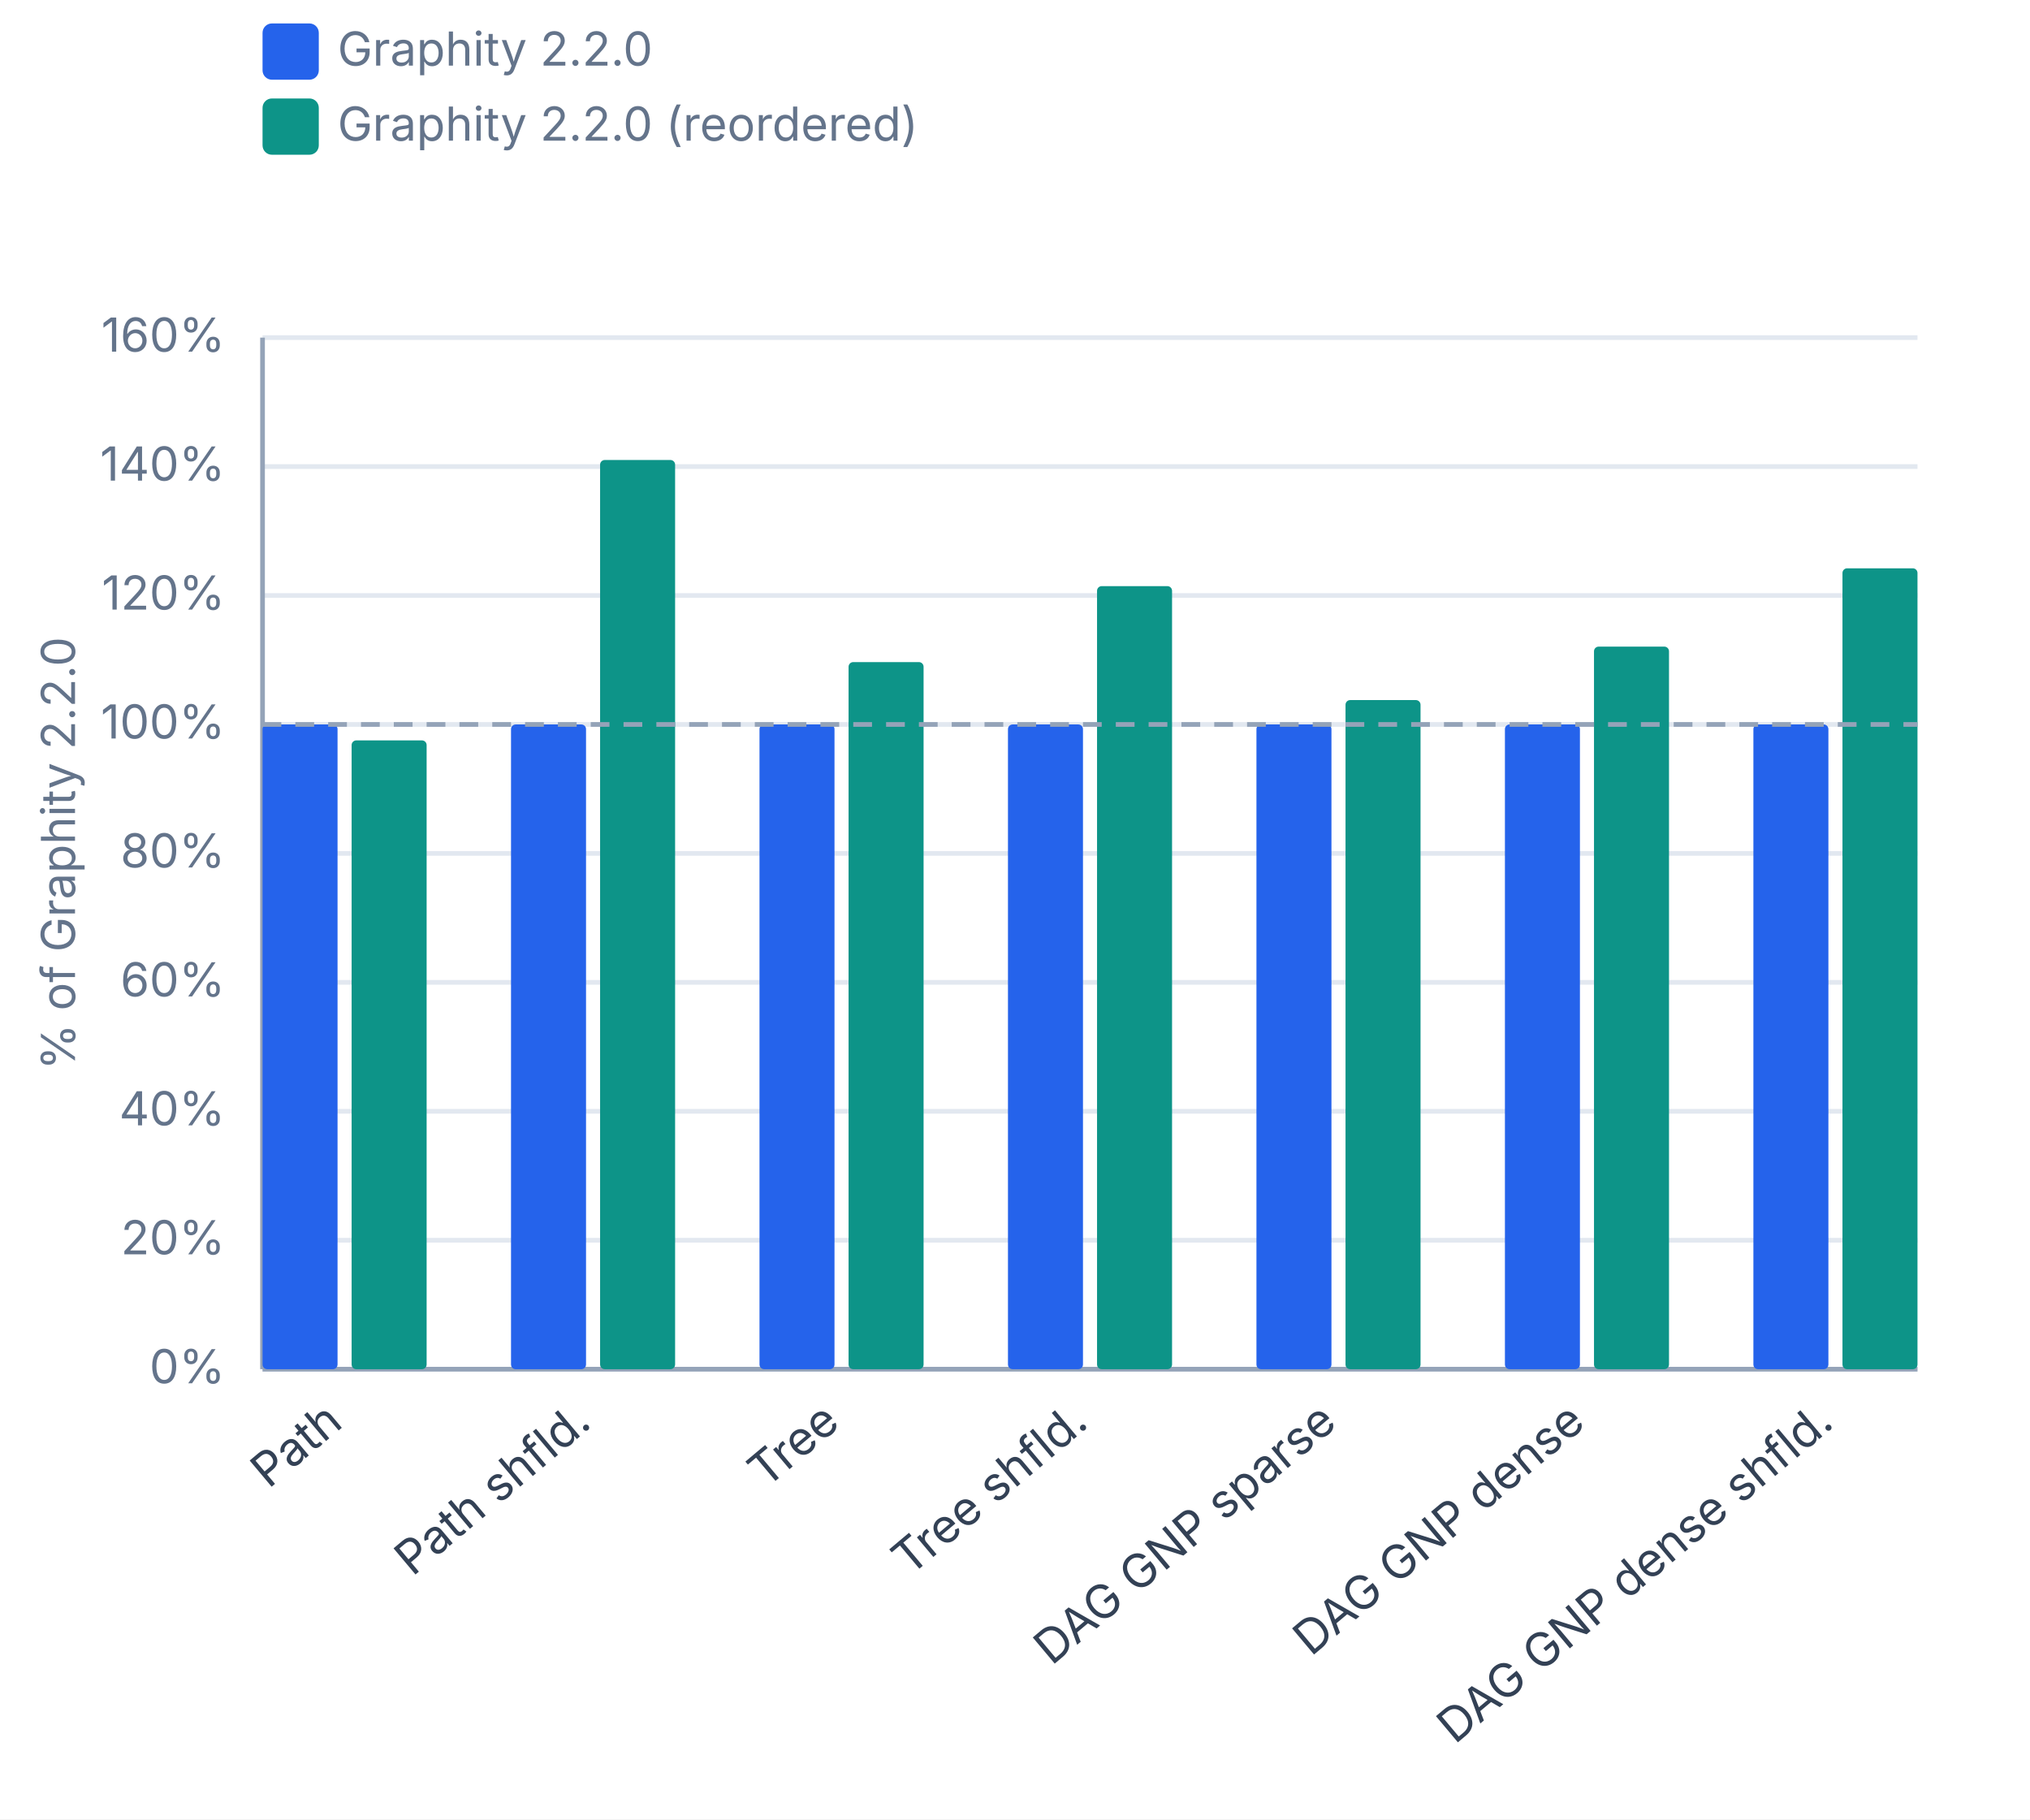
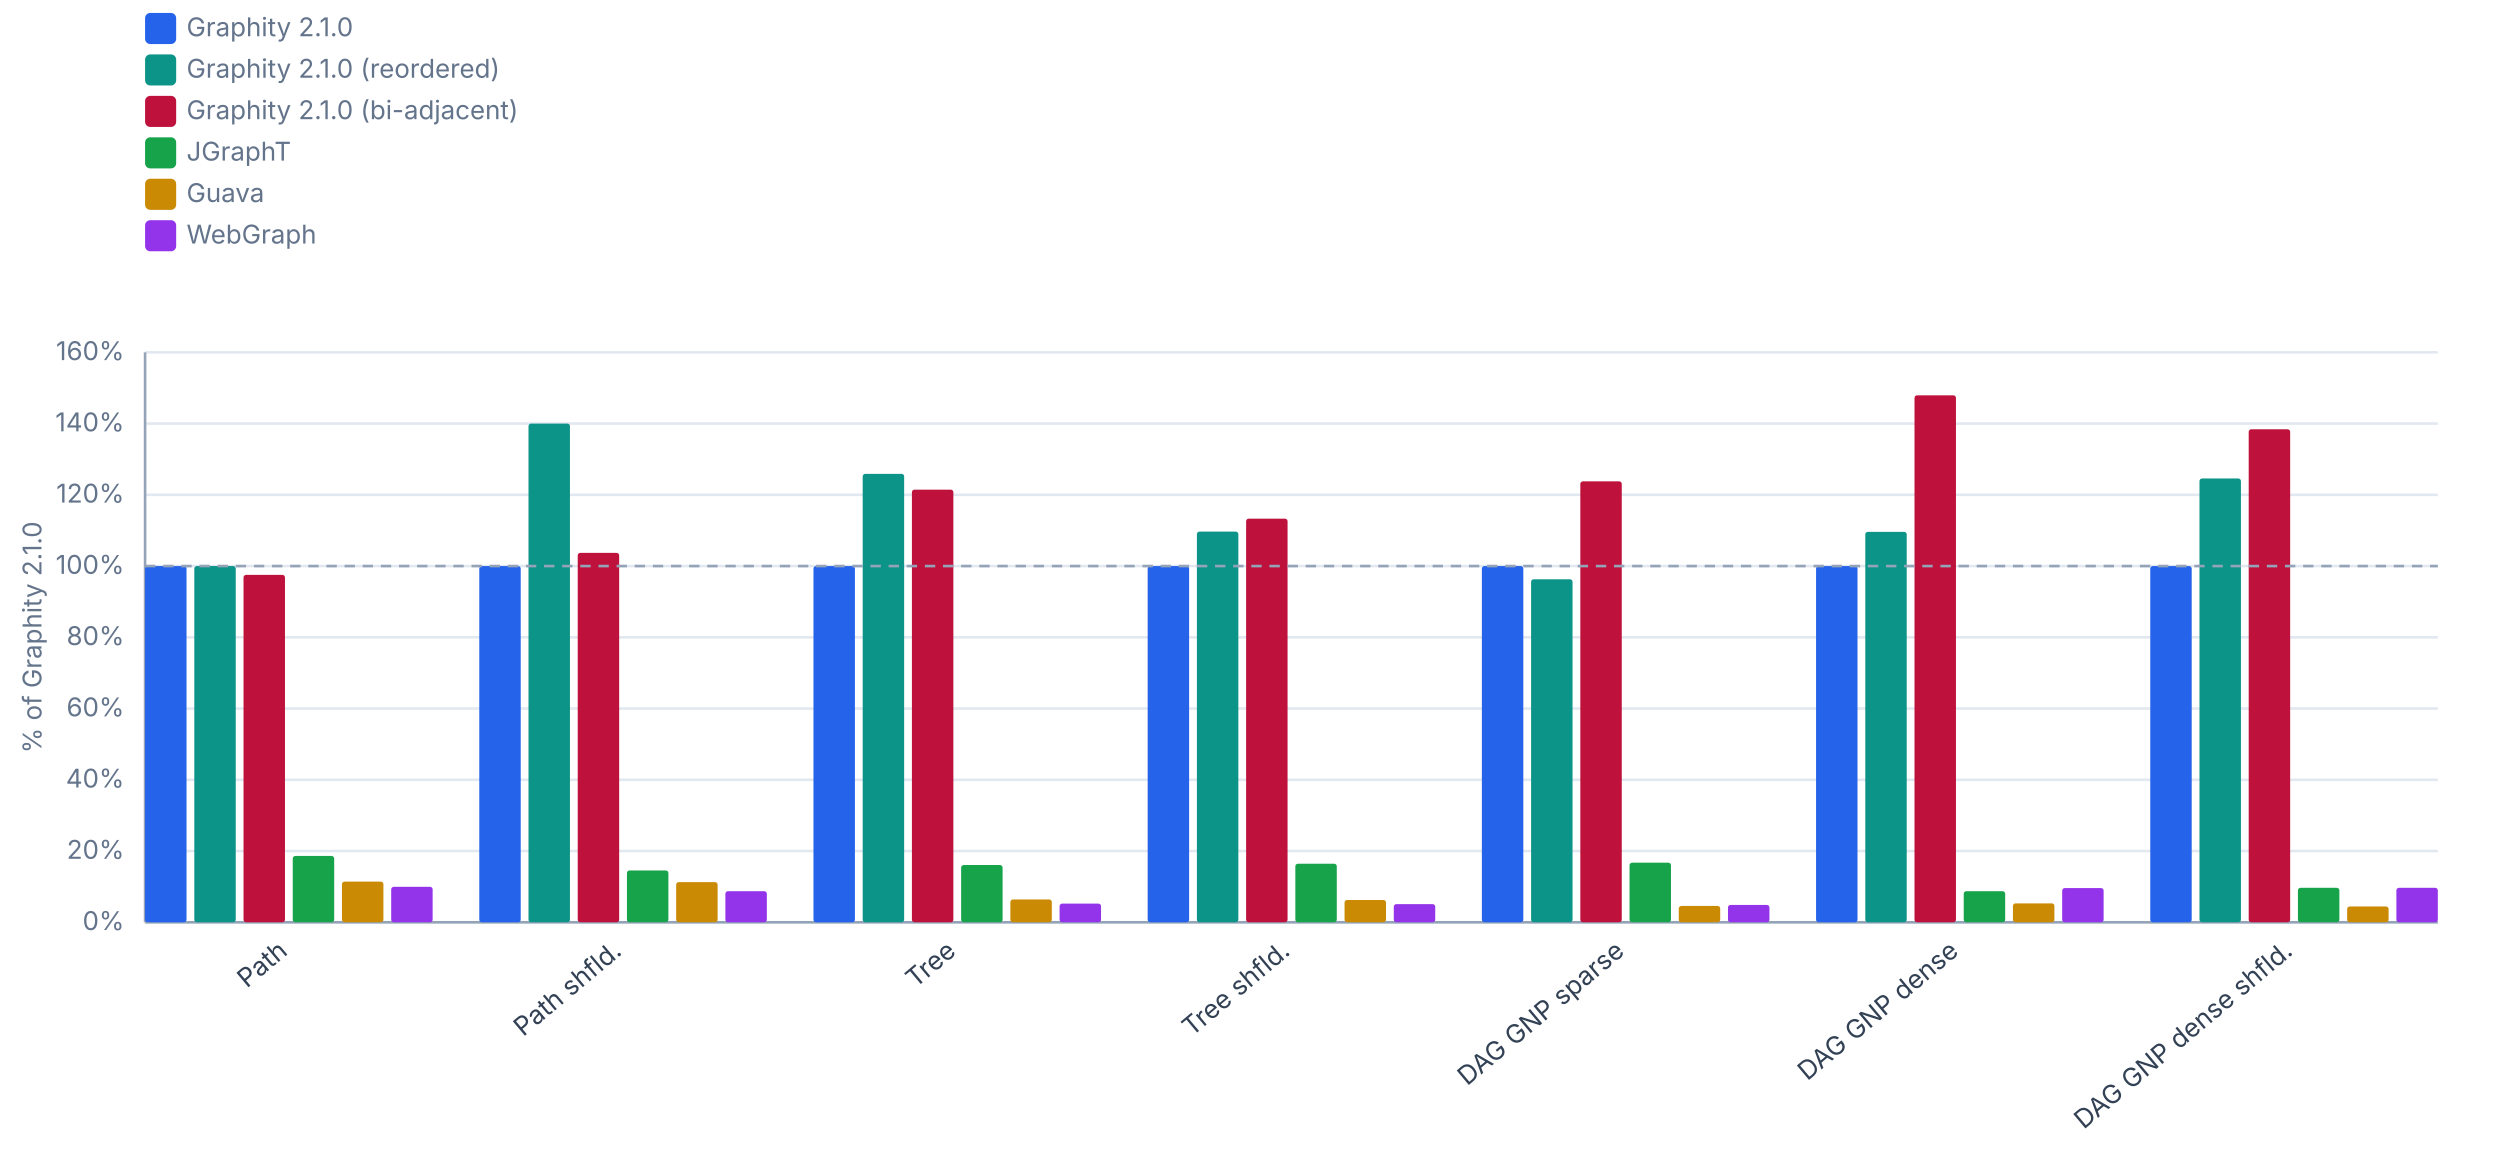
- <svg xmlns="http://www.w3.org/2000/svg" width="433" height="388" viewBox="0 0 433 388" role="img">
+ <svg xmlns="http://www.w3.org/2000/svg" width="965" height="452" viewBox="0 0 965 452" role="img">
  <style>text{font-family:ui-sans-serif,system-ui,-apple-system,Segoe UI,sans-serif;font-size:11px;fill:#334155}.axis{stroke:#94a3b8;stroke-width:1;fill:none}.grid{stroke:#e2e8f0;stroke-width:1}.ylabel{fill:#64748b;font-size:10px}.tick{fill:#64748b;font-size:10px}.xlabel{font-size:10px}</style>
-   <rect x="0" y="0" width="433" height="388" fill="#ffffff" />
+   <rect x="0" y="0" width="965" height="452" fill="#ffffff" />
  <rect x="56" y="5" width="12" height="12" rx="2" fill="#2563eb" />
-   <text x="72" y="14" class="tick">Graphity 2.2.0</text>
+   <text x="72" y="14" class="tick">Graphity 2.1.0</text>
  <rect x="56" y="21" width="12" height="12" rx="2" fill="#0d9488" />
-   <text x="72" y="30" class="tick">Graphity 2.2.0 (reordered)</text>
-   <line class="grid" x1="56" y1="292.0" x2="409" y2="292.0" />
-   <text class="tick" x="48" y="295.0" text-anchor="end">0%</text>
-   <line class="grid" x1="56" y1="264.5" x2="409" y2="264.5" />
-   <text class="tick" x="48" y="267.5" text-anchor="end">20%</text>
-   <line class="grid" x1="56" y1="237.0" x2="409" y2="237.0" />
-   <text class="tick" x="48" y="240.0" text-anchor="end">40%</text>
-   <line class="grid" x1="56" y1="209.5" x2="409" y2="209.5" />
-   <text class="tick" x="48" y="212.5" text-anchor="end">60%</text>
-   <line class="grid" x1="56" y1="182.0" x2="409" y2="182.0" />
-   <text class="tick" x="48" y="185.0" text-anchor="end">80%</text>
-   <line class="grid" x1="56" y1="154.5" x2="409" y2="154.5" />
-   <text class="tick" x="48" y="157.5" text-anchor="end">100%</text>
-   <line class="grid" x1="56" y1="127.0" x2="409" y2="127.0" />
-   <text class="tick" x="48" y="130.0" text-anchor="end">120%</text>
-   <line class="grid" x1="56" y1="99.5" x2="409" y2="99.5" />
-   <text class="tick" x="48" y="102.5" text-anchor="end">140%</text>
-   <line class="grid" x1="56" y1="72.0" x2="409" y2="72.0" />
-   <text class="tick" x="48" y="75.0" text-anchor="end">160%</text>
-   <line class="axis" x1="56" y1="72" x2="56" y2="292" />
-   <line class="axis" x1="56" y1="292" x2="409" y2="292" />
-   <text class="ylabel" x="16" y="182.0" text-anchor="middle" transform="rotate(-90 16 182.0)">% of Graphity 2.2.0</text>
-   <text class="xlabel" x="73.5" y="304.0" text-anchor="end" transform="rotate(-40 73.5 304.0)">Path</text>
-   <rect x="56.0" y="154.5" width="16" height="137.5" fill="#2563eb" rx="1" />
-   <rect x="75.0" y="157.9" width="16" height="134.1" fill="#0d9488" rx="1" />
-   <text class="xlabel" x="126.5" y="304.0" text-anchor="end" transform="rotate(-40 126.5 304.0)">Path shfld.</text>
-   <rect x="109.0" y="154.5" width="16" height="137.5" fill="#2563eb" rx="1" />
-   <rect x="128.0" y="98.1" width="16" height="193.9" fill="#0d9488" rx="1" />
-   <text class="xlabel" x="179.5" y="304.0" text-anchor="end" transform="rotate(-40 179.5 304.0)">Tree</text>
-   <rect x="162.0" y="154.5" width="16" height="137.5" fill="#2563eb" rx="1" />
-   <rect x="181.0" y="141.2" width="16" height="150.8" fill="#0d9488" rx="1" />
-   <text class="xlabel" x="232.5" y="304.0" text-anchor="end" transform="rotate(-40 232.5 304.0)">Tree shfld.</text>
-   <rect x="215.0" y="154.5" width="16" height="137.5" fill="#2563eb" rx="1" />
-   <rect x="234.0" y="125.0" width="16" height="167.0" fill="#0d9488" rx="1" />
-   <text class="xlabel" x="285.5" y="304.0" text-anchor="end" transform="rotate(-40 285.5 304.0)">DAG GNP sparse</text>
-   <rect x="268.0" y="154.5" width="16" height="137.5" fill="#2563eb" rx="1" />
-   <rect x="287.0" y="149.3" width="16" height="142.7" fill="#0d9488" rx="1" />
-   <text class="xlabel" x="338.5" y="304.0" text-anchor="end" transform="rotate(-40 338.5 304.0)">DAG GNP dense</text>
-   <rect x="321.0" y="154.5" width="16" height="137.5" fill="#2563eb" rx="1" />
-   <rect x="340.0" y="137.9" width="16" height="154.1" fill="#0d9488" rx="1" />
-   <text class="xlabel" x="391.5" y="304.0" text-anchor="end" transform="rotate(-40 391.5 304.0)">DAG GNP dense shfld.</text>
-   <rect x="374.0" y="154.5" width="16" height="137.5" fill="#2563eb" rx="1" />
-   <rect x="393.0" y="121.2" width="16" height="170.8" fill="#0d9488" rx="1" />
-   <line x1="56" y1="154.5" x2="409" y2="154.5" stroke="#94a3b8" stroke-width="1" stroke-dasharray="4 3" />
+   <text x="72" y="30" class="tick">Graphity 2.1.0 (reordered)</text>
+   <rect x="56" y="37" width="12" height="12" rx="2" fill="#be123c" />
+   <text x="72" y="46" class="tick">Graphity 2.1.0 (bi-adjacent)</text>
+   <rect x="56" y="53" width="12" height="12" rx="2" fill="#16a34a" />
+   <text x="72" y="62" class="tick">JGraphT</text>
+   <rect x="56" y="69" width="12" height="12" rx="2" fill="#ca8a04" />
+   <text x="72" y="78" class="tick">Guava</text>
+   <rect x="56" y="85" width="12" height="12" rx="2" fill="#9333ea" />
+   <text x="72" y="94" class="tick">WebGraph</text>
+   <line class="grid" x1="56" y1="356.0" x2="941" y2="356.0" />
+   <text class="tick" x="48" y="359.0" text-anchor="end">0%</text>
+   <line class="grid" x1="56" y1="328.5" x2="941" y2="328.5" />
+   <text class="tick" x="48" y="331.5" text-anchor="end">20%</text>
+   <line class="grid" x1="56" y1="301.0" x2="941" y2="301.0" />
+   <text class="tick" x="48" y="304.0" text-anchor="end">40%</text>
+   <line class="grid" x1="56" y1="273.5" x2="941" y2="273.5" />
+   <text class="tick" x="48" y="276.5" text-anchor="end">60%</text>
+   <line class="grid" x1="56" y1="246.0" x2="941" y2="246.0" />
+   <text class="tick" x="48" y="249.0" text-anchor="end">80%</text>
+   <line class="grid" x1="56" y1="218.5" x2="941" y2="218.5" />
+   <text class="tick" x="48" y="221.5" text-anchor="end">100%</text>
+   <line class="grid" x1="56" y1="191.0" x2="941" y2="191.0" />
+   <text class="tick" x="48" y="194.0" text-anchor="end">120%</text>
+   <line class="grid" x1="56" y1="163.5" x2="941" y2="163.5" />
+   <text class="tick" x="48" y="166.5" text-anchor="end">140%</text>
+   <line class="grid" x1="56" y1="136.0" x2="941" y2="136.0" />
+   <text class="tick" x="48" y="139.0" text-anchor="end">160%</text>
+   <line class="axis" x1="56" y1="136" x2="56" y2="356" />
+   <line class="axis" x1="56" y1="356" x2="941" y2="356" />
+   <text class="ylabel" x="16" y="246.0" text-anchor="middle" transform="rotate(-90 16 246.0)">% of Graphity 2.1.0</text>
+   <text class="xlabel" x="111.5" y="368.0" text-anchor="end" transform="rotate(-40 111.5 368.0)">Path</text>
+   <rect x="56.0" y="218.5" width="16" height="137.5" fill="#2563eb" rx="1" />
+   <rect x="75.0" y="218.5" width="16" height="137.5" fill="#0d9488" rx="1" />
+   <rect x="94.0" y="221.9" width="16" height="134.1" fill="#be123c" rx="1" />
+   <rect x="113.0" y="330.4" width="16" height="25.6" fill="#16a34a" rx="1" />
+   <rect x="132.0" y="340.3" width="16" height="15.7" fill="#ca8a04" rx="1" />
+   <rect x="151.0" y="342.3" width="16" height="13.7" fill="#9333ea" rx="1" />
+   <text class="xlabel" x="240.5" y="368.0" text-anchor="end" transform="rotate(-40 240.5 368.0)">Path shfld.</text>
+   <rect x="185.0" y="218.5" width="16" height="137.5" fill="#2563eb" rx="1" />
+   <rect x="204.0" y="163.5" width="16" height="192.5" fill="#0d9488" rx="1" />
+   <rect x="223.0" y="213.4" width="16" height="142.6" fill="#be123c" rx="1" />
+   <rect x="242.0" y="336.0" width="16" height="20.0" fill="#16a34a" rx="1" />
+   <rect x="261.0" y="340.5" width="16" height="15.5" fill="#ca8a04" rx="1" />
+   <rect x="280.0" y="344.0" width="16" height="12.0" fill="#9333ea" rx="1" />
+   <text class="xlabel" x="369.5" y="368.0" text-anchor="end" transform="rotate(-40 369.5 368.0)">Tree</text>
+   <rect x="314.0" y="218.5" width="16" height="137.5" fill="#2563eb" rx="1" />
+   <rect x="333.0" y="182.9" width="16" height="173.1" fill="#0d9488" rx="1" />
+   <rect x="352.0" y="189.0" width="16" height="167.0" fill="#be123c" rx="1" />
+   <rect x="371.0" y="333.9" width="16" height="22.1" fill="#16a34a" rx="1" />
+   <rect x="390.0" y="347.2" width="16" height="8.8" fill="#ca8a04" rx="1" />
+   <rect x="409.0" y="348.8" width="16" height="7.2" fill="#9333ea" rx="1" />
+   <text class="xlabel" x="498.5" y="368.0" text-anchor="end" transform="rotate(-40 498.5 368.0)">Tree shfld.</text>
+   <rect x="443.0" y="218.5" width="16" height="137.5" fill="#2563eb" rx="1" />
+   <rect x="462.0" y="205.2" width="16" height="150.8" fill="#0d9488" rx="1" />
+   <rect x="481.0" y="200.2" width="16" height="155.8" fill="#be123c" rx="1" />
+   <rect x="500.0" y="333.4" width="16" height="22.6" fill="#16a34a" rx="1" />
+   <rect x="519.0" y="347.4" width="16" height="8.6" fill="#ca8a04" rx="1" />
+   <rect x="538.0" y="349.0" width="16" height="7.0" fill="#9333ea" rx="1" />
+   <text class="xlabel" x="627.5" y="368.0" text-anchor="end" transform="rotate(-40 627.5 368.0)">DAG GNP sparse</text>
+   <rect x="572.0" y="218.5" width="16" height="137.5" fill="#2563eb" rx="1" />
+   <rect x="591.0" y="223.6" width="16" height="132.4" fill="#0d9488" rx="1" />
+   <rect x="610.0" y="185.8" width="16" height="170.2" fill="#be123c" rx="1" />
+   <rect x="629.0" y="333.0" width="16" height="23.0" fill="#16a34a" rx="1" />
+   <rect x="648.0" y="349.7" width="16" height="6.3" fill="#ca8a04" rx="1" />
+   <rect x="667.0" y="349.3" width="16" height="6.7" fill="#9333ea" rx="1" />
+   <text class="xlabel" x="756.5" y="368.0" text-anchor="end" transform="rotate(-40 756.5 368.0)">DAG GNP dense</text>
+   <rect x="701.0" y="218.5" width="16" height="137.5" fill="#2563eb" rx="1" />
+   <rect x="720.0" y="205.3" width="16" height="150.7" fill="#0d9488" rx="1" />
+   <rect x="739.0" y="152.6" width="16" height="203.4" fill="#be123c" rx="1" />
+   <rect x="758.0" y="344.0" width="16" height="12.0" fill="#16a34a" rx="1" />
+   <rect x="777.0" y="348.7" width="16" height="7.3" fill="#ca8a04" rx="1" />
+   <rect x="796.0" y="342.8" width="16" height="13.2" fill="#9333ea" rx="1" />
+   <text class="xlabel" x="885.5" y="368.0" text-anchor="end" transform="rotate(-40 885.5 368.0)">DAG GNP dense shfld.</text>
+   <rect x="830.0" y="218.5" width="16" height="137.5" fill="#2563eb" rx="1" />
+   <rect x="849.0" y="184.7" width="16" height="171.3" fill="#0d9488" rx="1" />
+   <rect x="868.0" y="165.7" width="16" height="190.3" fill="#be123c" rx="1" />
+   <rect x="887.0" y="342.7" width="16" height="13.3" fill="#16a34a" rx="1" />
+   <rect x="906.0" y="349.9" width="16" height="6.1" fill="#ca8a04" rx="1" />
+   <rect x="925.0" y="342.7" width="16" height="13.3" fill="#9333ea" rx="1" />
+   <line x1="56" y1="218.5" x2="941" y2="218.5" stroke="#94a3b8" stroke-width="1" stroke-dasharray="4 3" />
</svg>
